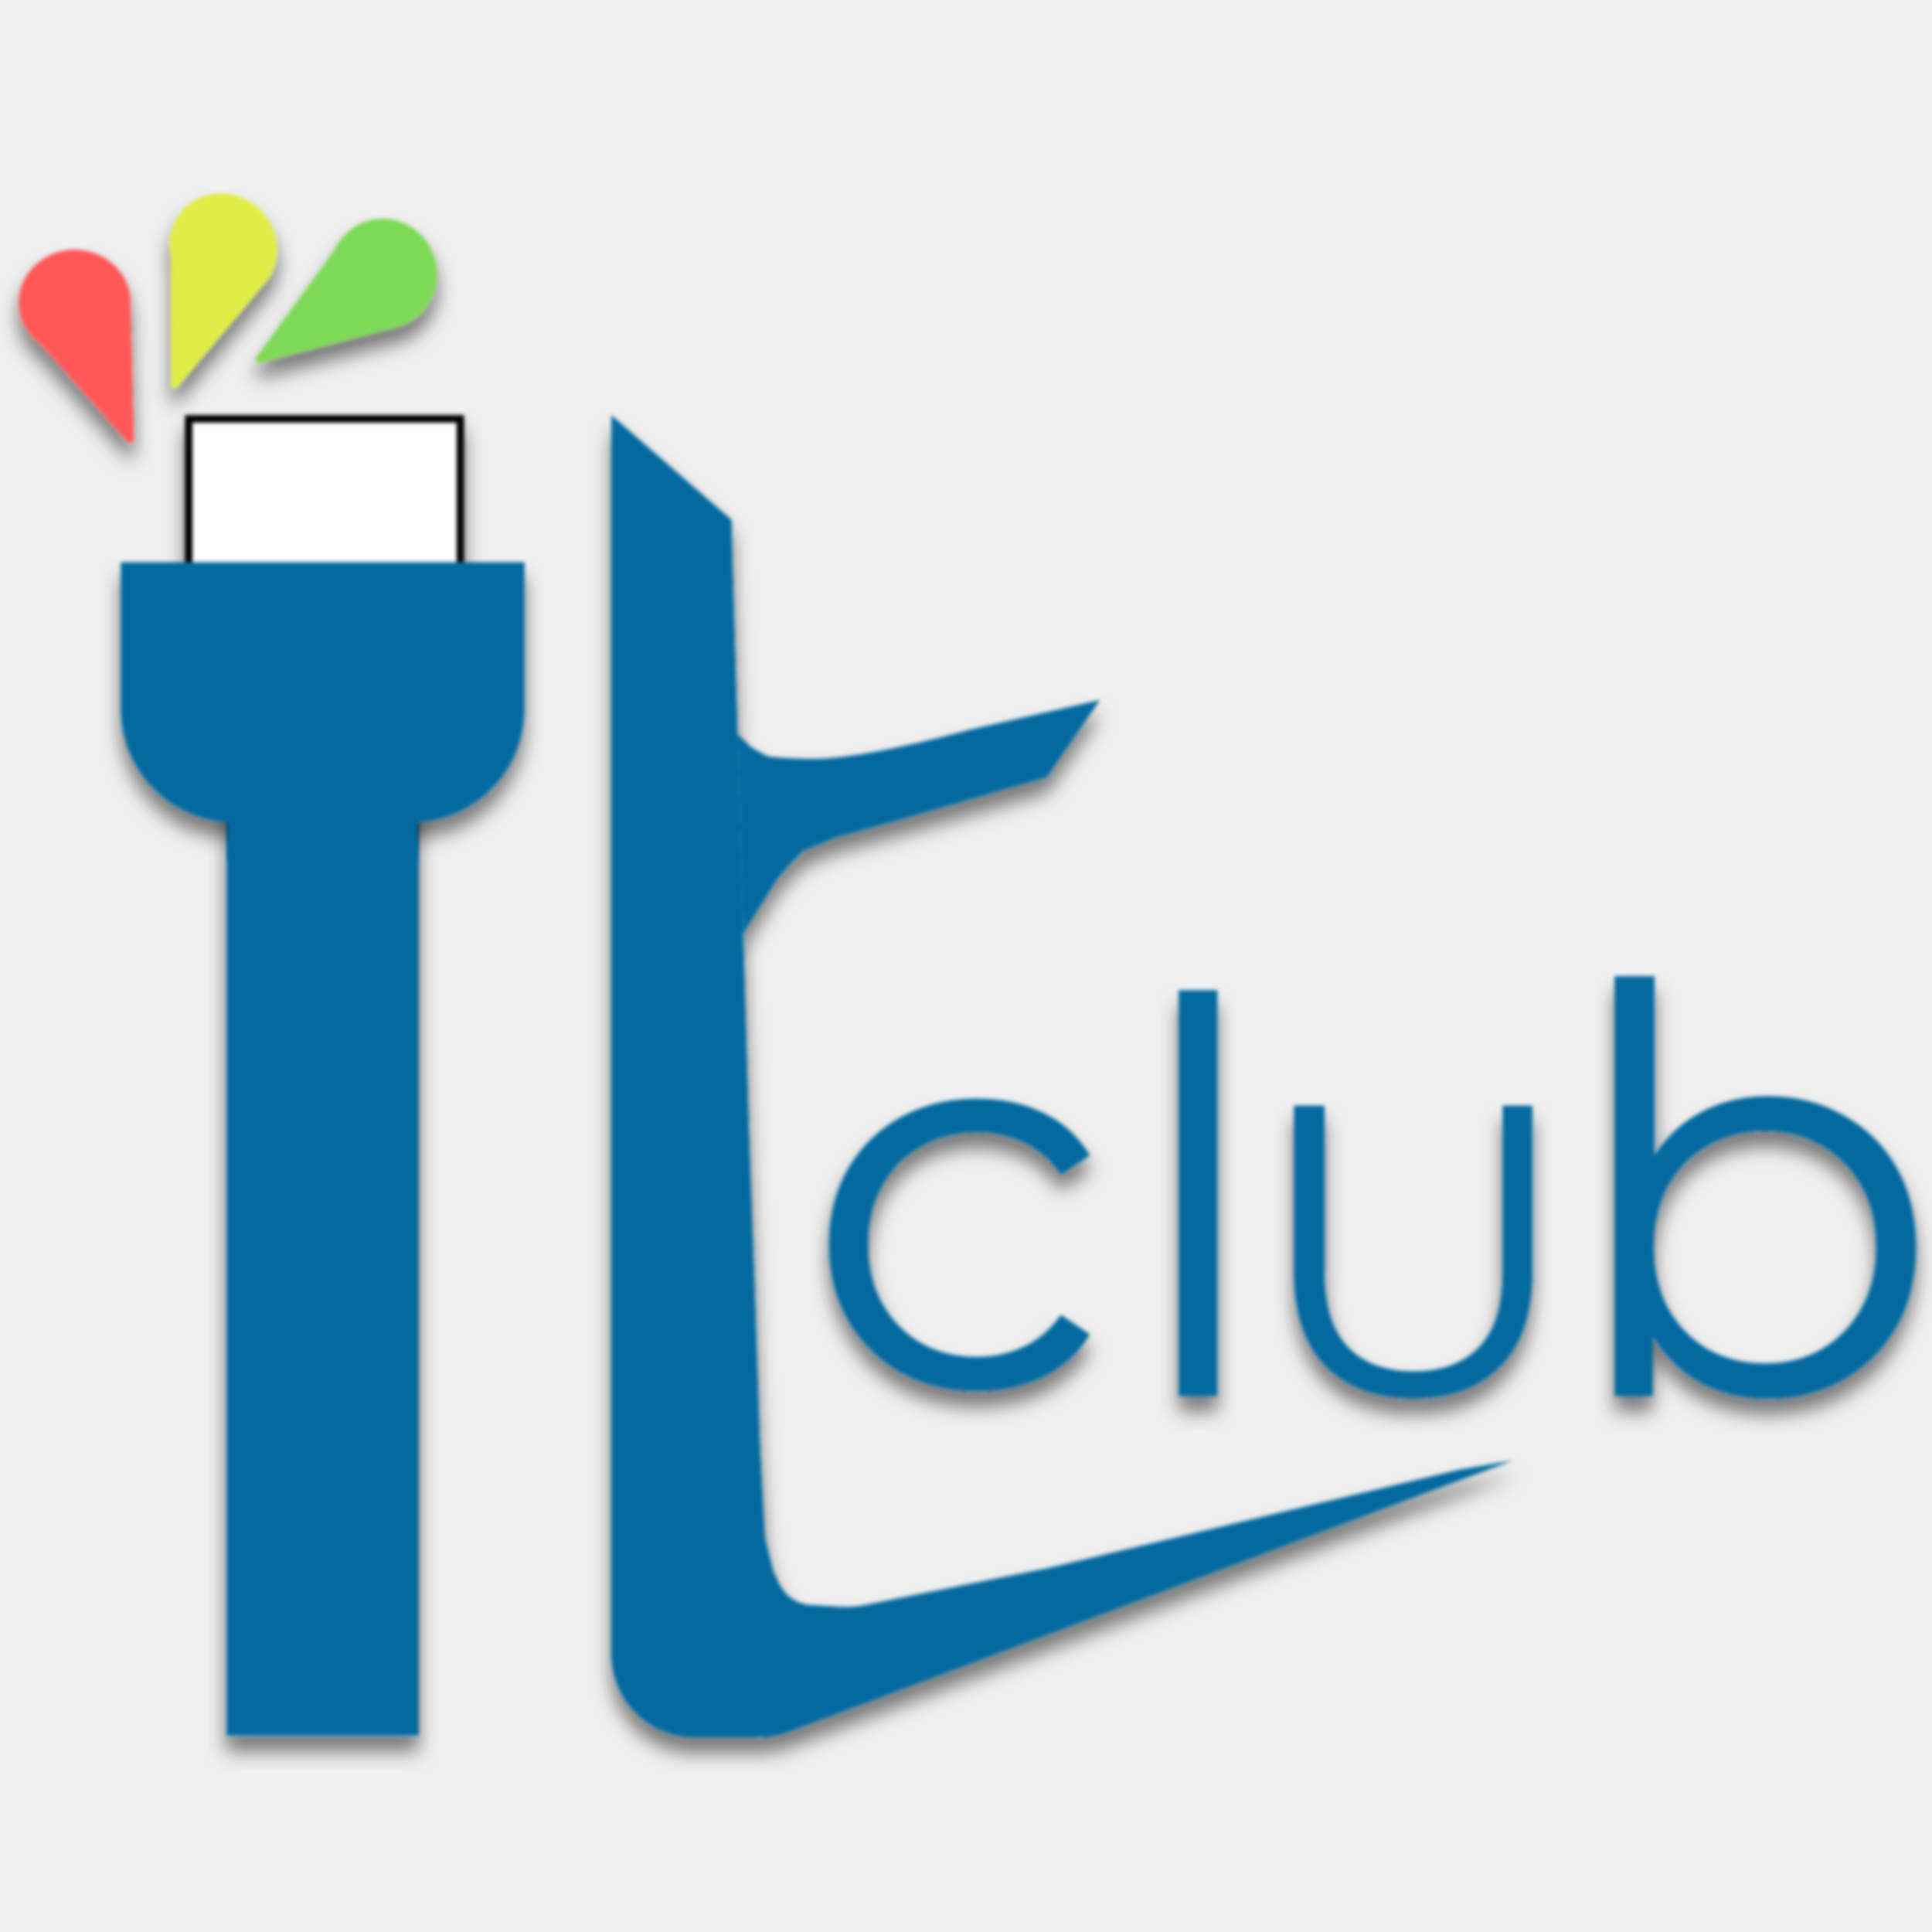
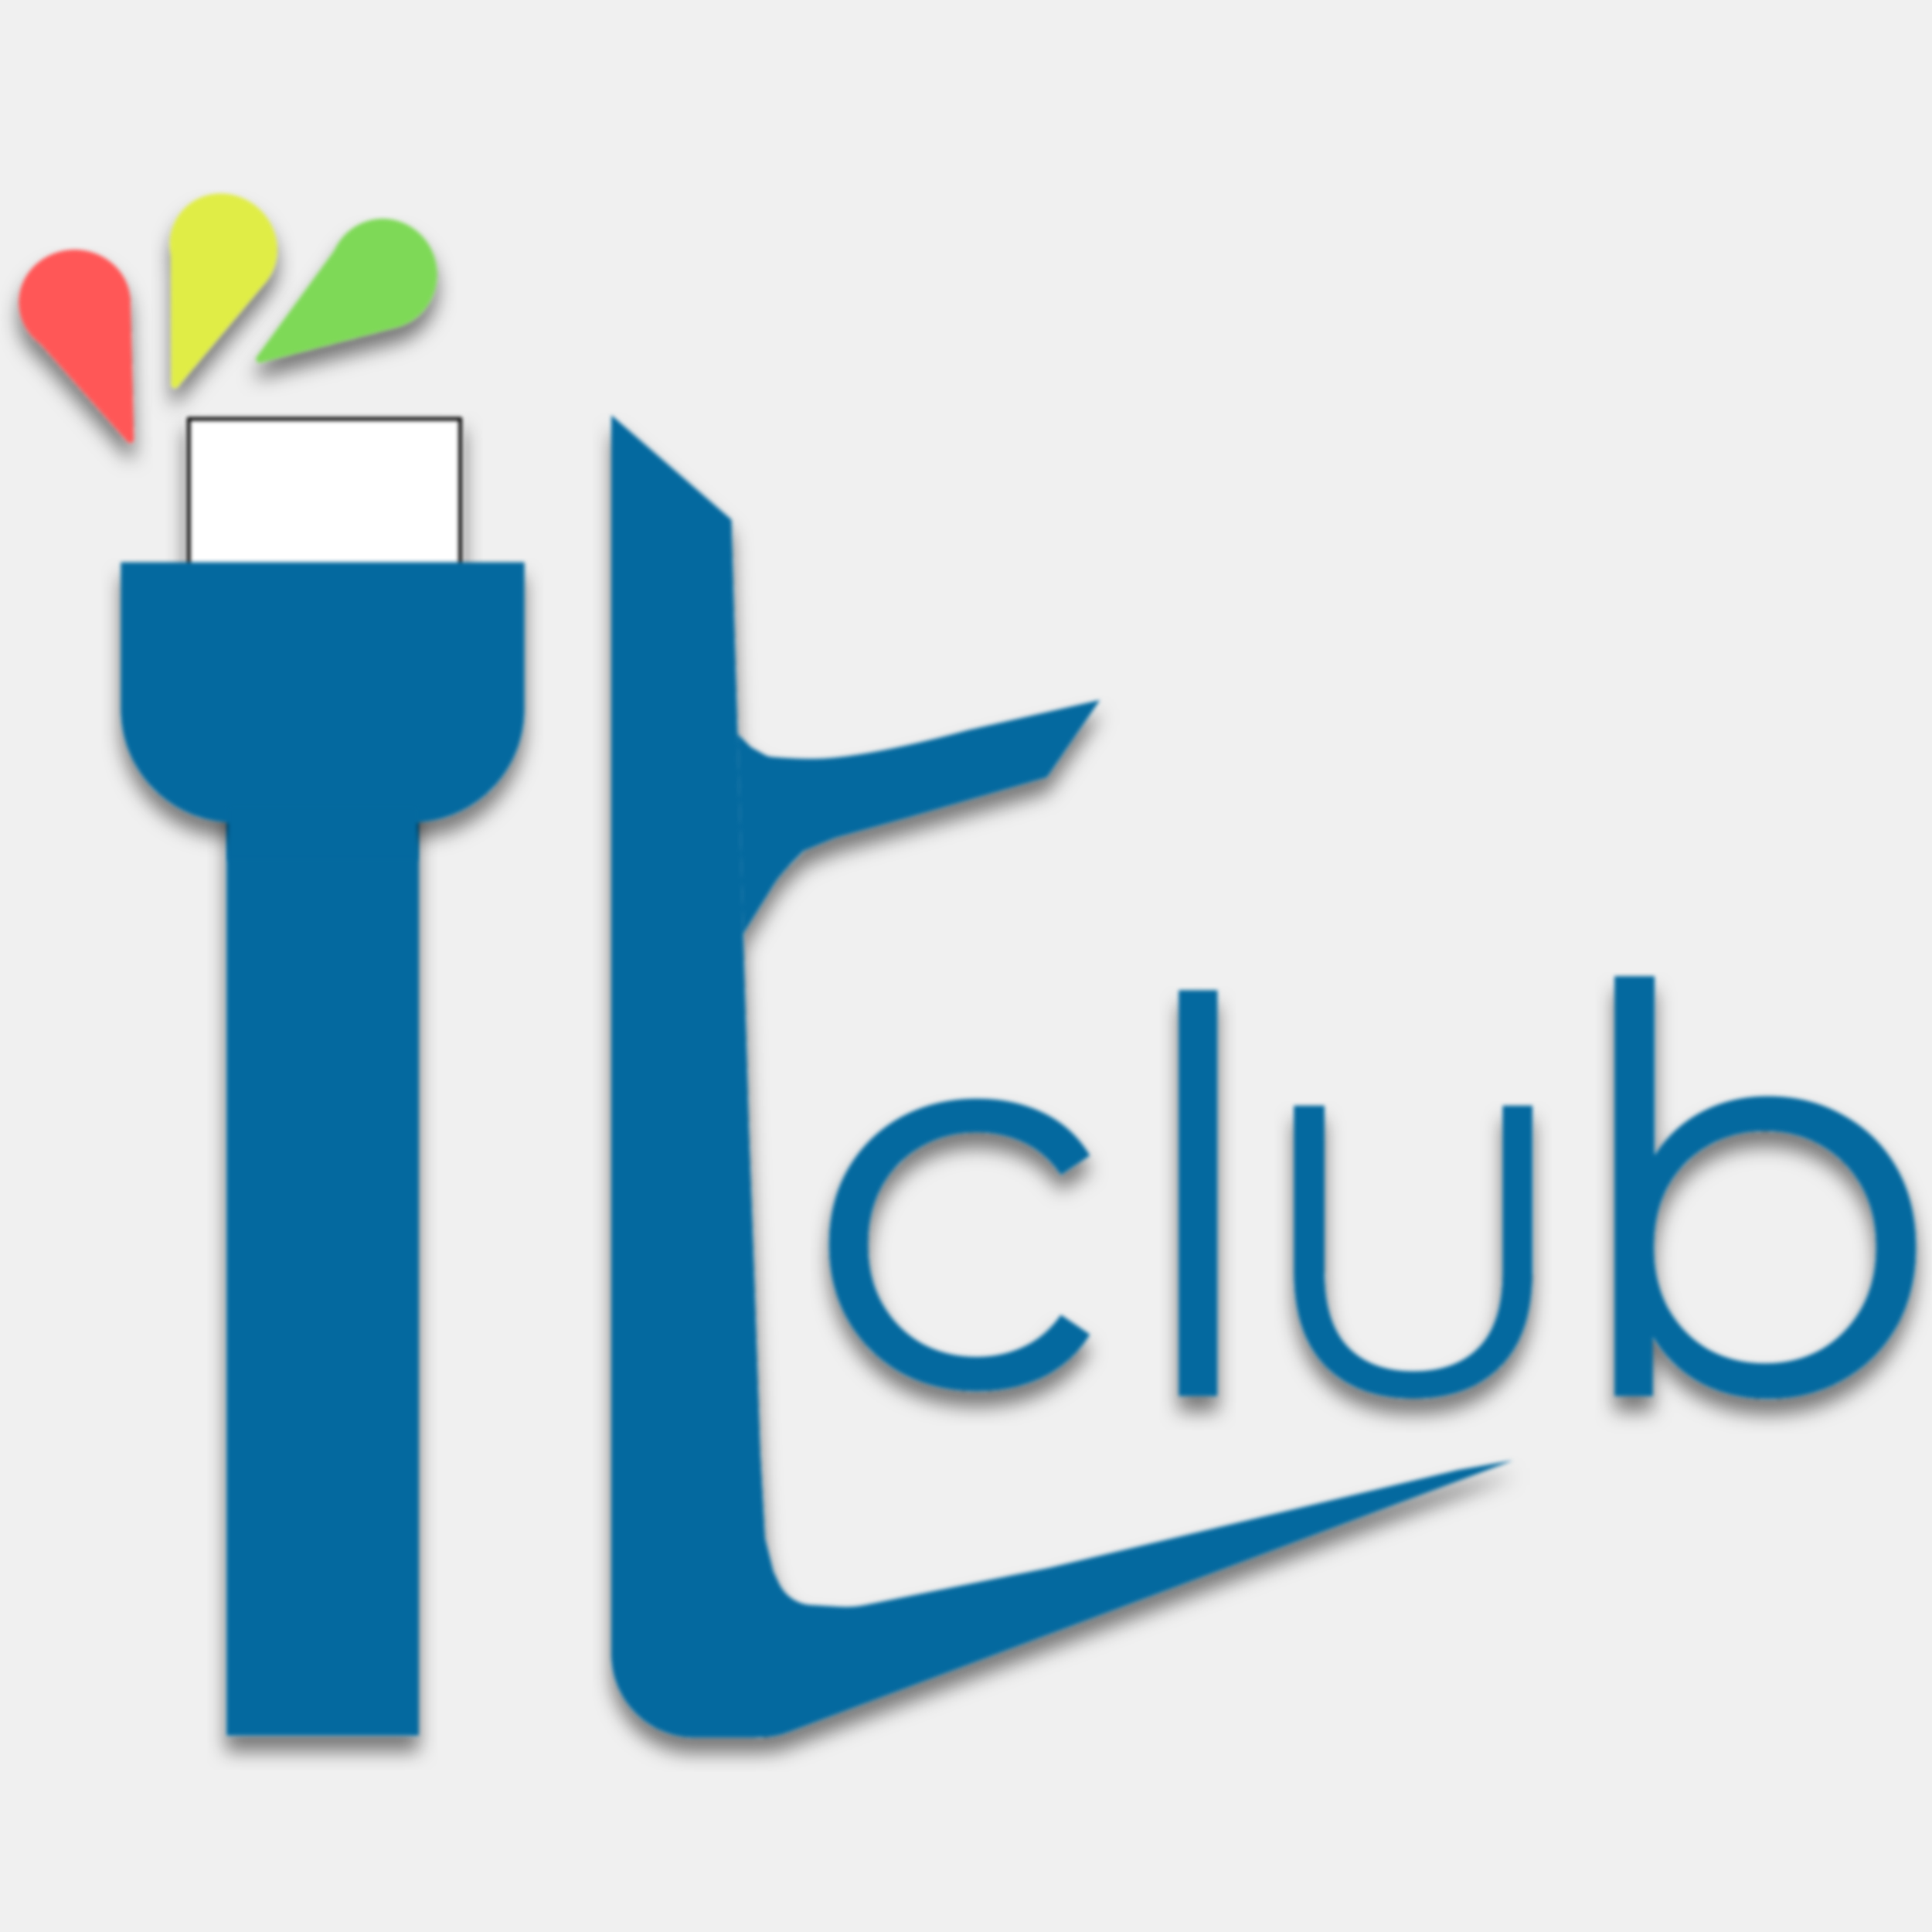
<svg xmlns="http://www.w3.org/2000/svg" width="512" height="512" viewBox="0 0 512 512" fill="none">
  <g clip-path="url(#clip0_1_3)">
    <g filter="url(#filter0_df_1_3)">
      <rect x="49" y="110" width="74" height="45" fill="white" />
-       <rect x="50" y="111" width="72" height="43" stroke="black" stroke-width="2" />
+       <rect x="50" y="111" width="72" height="43" stroke="black" strokeWidth="2" />
    </g>
    <g filter="url(#filter1_df_1_3)">
      <rect x="60" y="202" width="51" height="258" fill="#04699F" />
    </g>
    <g filter="url(#filter2_df_1_3)">
      <path d="M32 149H139V188C139 204.569 125.569 218 109 218H62C45.431 218 32 204.569 32 188V149Z" fill="#04699F" />
    </g>
    <g filter="url(#filter3_f_1_3)">
      <rect x="60.5" y="214" width="50" height="14" fill="#04699F" />
    </g>
    <g filter="url(#filter4_df_1_3)">
      <path d="M162 110L193.859 137.747L198.5 299L200 340L201.5 384.5L203.5 421L206.5 452.5L203.5 460L200 460.5H183.5V460.5C171.546 460.222 162 450.452 162 438.494V110Z" fill="#04699F" />
      <path d="M195.5 194.5L199 198L202.605 200.003C203.195 200.331 203.843 200.536 204.516 200.595C206.962 200.812 213.357 201.299 218.5 201C233 200.156 256.5 193.5 256.5 193.5L291.5 185.5L277.5 206L239.5 217L221.5 222L213 225.5L209.5 229L206.808 232.076C206.27 232.691 205.783 233.349 205.353 234.043L197 247.5L195.5 194.5Z" fill="#04699F" />
      <path d="M175 427.399L202.5 406.5L205 416.5L206.47 419.624C208.029 422.938 211.275 425.134 214.931 425.349L222.763 425.81C224.912 425.936 227.068 425.784 229.179 425.358L278 415.5L386.5 389.529L401 387L208.802 459.131C198.627 462.95 187.265 457.944 183.215 447.859L175 427.399Z" fill="#04699F" />
    </g>
    <g filter="url(#filter5_df_1_3)">
      <path d="M258.965 368.725C251.425 368.725 244.658 367.082 238.665 363.795C232.768 360.412 228.128 355.82 224.745 350.02C221.362 344.123 219.67 337.405 219.67 329.865C219.67 322.228 221.362 315.51 224.745 309.71C228.128 303.91 232.768 299.367 238.665 296.08C244.658 292.793 251.425 291.15 258.965 291.15C265.442 291.15 271.29 292.407 276.51 294.92C281.73 297.433 285.838 301.203 288.835 306.23L281.15 311.45C278.54 307.583 275.302 304.732 271.435 302.895C267.568 301.058 263.363 300.14 258.82 300.14C253.407 300.14 248.525 301.397 244.175 303.91C239.825 306.327 236.393 309.758 233.88 314.205C231.367 318.652 230.11 323.872 230.11 329.865C230.11 335.858 231.367 341.078 233.88 345.525C236.393 349.972 239.825 353.452 244.175 355.965C248.525 358.382 253.407 359.59 258.82 359.59C263.363 359.59 267.568 358.672 271.435 356.835C275.302 354.998 278.54 352.195 281.15 348.425L288.835 353.645C285.838 358.575 281.73 362.345 276.51 364.955C271.29 367.468 265.442 368.725 258.965 368.725Z" fill="#04699F" />
    </g>
    <g filter="url(#filter6_df_1_3)">
      <path d="M312.355 370V262.41H322.65V370H312.355Z" fill="#04699F" />
    </g>
    <g filter="url(#filter7_df_1_3)">
      <path d="M374.56 370.66C364.733 370.66 356.997 367.837 351.35 362.19C345.703 356.543 342.88 348.183 342.88 337.11V293H351.02V336.78C351.02 345.873 353.073 352.583 357.18 356.91C361.287 361.237 367.08 363.4 374.56 363.4C382.113 363.4 387.943 361.237 392.05 356.91C396.157 352.583 398.21 345.873 398.21 336.78V293H406.13V337.11C406.13 348.183 403.307 356.543 397.66 362.19C392.087 367.837 384.387 370.66 374.56 370.66Z" fill="#04699F" />
    </g>
    <g filter="url(#filter8_df_1_3)">
      <path d="M468.5 370.75C461.6 370.75 455.4 369.2 449.9 366.1C444.4 362.9 440.05 358.3 436.85 352.3C433.65 346.3 432.05 339.05 432.05 330.55C432.05 321.95 433.65 314.7 436.85 308.8C440.15 302.8 444.55 298.25 450.05 295.15C455.55 292.05 461.7 290.5 468.5 290.5C476 290.5 482.7 292.2 488.6 295.6C494.6 298.9 499.3 303.55 502.7 309.55C506.1 315.55 507.8 322.55 507.8 330.55C507.8 338.45 506.1 345.45 502.7 351.55C499.3 357.55 494.6 362.25 488.6 365.65C482.7 369.05 476 370.75 468.5 370.75ZM427.85 370V258.7H438.5V314.5L437 330.4L438.05 346.3V370H427.85ZM467.75 361.3C473.35 361.3 478.35 360.05 482.75 357.55C487.15 354.95 490.65 351.35 493.25 346.75C495.85 342.05 497.15 336.65 497.15 330.55C497.15 324.35 495.85 318.95 493.25 314.35C490.65 309.75 487.15 306.2 482.75 303.7C478.35 301.1 473.35 299.8 467.75 299.8C462.15 299.8 457.1 301.1 452.6 303.7C448.2 306.2 444.7 309.75 442.1 314.35C439.6 318.95 438.35 324.35 438.35 330.55C438.35 336.65 439.6 342.05 442.1 346.75C444.7 351.35 448.2 354.95 452.6 357.55C457.1 360.05 462.15 361.3 467.75 361.3Z" fill="#04699F" />
    </g>
    <g filter="url(#filter9_df_1_3)">
      <path d="M35.512 116.427C35.535 117.354 34.379 117.793 33.757 117.094L8.812 89.079C8.348 88.558 8.544 87.743 9.194 87.496L33.228 78.364C33.878 78.117 34.584 78.588 34.601 79.28L35.512 116.427Z" fill="#FF5757" />
      <ellipse cx="19.784" cy="80.15" rx="14.815" ry="13.98" fill="#FF5757" />
    </g>
    <g filter="url(#filter10_df_1_3)">
      <path d="M47.116 102.52C46.518 103.231 45.359 102.797 45.357 101.861L45.324 84.955L45.283 63.927C45.281 63.216 45.995 62.735 46.651 63.006L70.379 72.812C71.008 73.072 71.206 73.873 70.77 74.392L47.116 102.52Z" fill="#E0ED46" />
      <ellipse cx="59.245" cy="65.442" rx="14.565" ry="13.819" transform="rotate(41.3427 59.2455 65.442)" fill="#E0ED46" />
    </g>
    <g filter="url(#filter11_df_1_3)">
      <path d="M69.075 96.114C68.163 96.35 67.453 95.321 68.005 94.564L90.252 64.08C90.659 63.523 91.501 63.535 91.894 64.104L106.374 85.079C106.767 85.648 106.474 86.43 105.803 86.604L69.075 96.114Z" fill="#7ED957" />
      <ellipse cx="101.578" cy="72.574" rx="14.621" ry="14.274" transform="rotate(76.8397 101.578 72.5738)" fill="#7ED957" />
    </g>
  </g>
  <defs>
    <filter id="filter0_df_1_3" x="44" y="109" width="84" height="55" filterUnits="userSpaceOnUse" color-interpolation-filters="sRGB">
      <feFlood flood-opacity="0" result="BackgroundImageFix" />
      <feColorMatrix in="SourceAlpha" type="matrix" values="0 0 0 0 0 0 0 0 0 0 0 0 0 0 0 0 0 0 127 0" result="hardAlpha" />
      <feOffset dy="4" />
      <feGaussianBlur stdDeviation="2.5" />
      <feComposite in2="hardAlpha" operator="out" />
      <feColorMatrix type="matrix" values="0 0 0 0 0 0 0 0 0 0 0 0 0 0 0 0 0 0 0.5 0" />
      <feBlend mode="normal" in2="BackgroundImageFix" result="effect1_dropShadow_1_3" />
      <feBlend mode="normal" in="SourceGraphic" in2="effect1_dropShadow_1_3" result="shape" />
      <feGaussianBlur stdDeviation="0.5" result="effect2_foregroundBlur_1_3" />
    </filter>
    <filter id="filter1_df_1_3" x="55" y="201" width="61" height="268" filterUnits="userSpaceOnUse" color-interpolation-filters="sRGB">
      <feFlood flood-opacity="0" result="BackgroundImageFix" />
      <feColorMatrix in="SourceAlpha" type="matrix" values="0 0 0 0 0 0 0 0 0 0 0 0 0 0 0 0 0 0 127 0" result="hardAlpha" />
      <feOffset dy="4" />
      <feGaussianBlur stdDeviation="2.5" />
      <feComposite in2="hardAlpha" operator="out" />
      <feColorMatrix type="matrix" values="0 0 0 0 0 0 0 0 0 0 0 0 0 0 0 0 0 0 0.5 0" />
      <feBlend mode="normal" in2="BackgroundImageFix" result="effect1_dropShadow_1_3" />
      <feBlend mode="normal" in="SourceGraphic" in2="effect1_dropShadow_1_3" result="shape" />
      <feGaussianBlur stdDeviation="0.5" result="effect2_foregroundBlur_1_3" />
    </filter>
    <filter id="filter2_df_1_3" x="27" y="148" width="117" height="79" filterUnits="userSpaceOnUse" color-interpolation-filters="sRGB">
      <feFlood flood-opacity="0" result="BackgroundImageFix" />
      <feColorMatrix in="SourceAlpha" type="matrix" values="0 0 0 0 0 0 0 0 0 0 0 0 0 0 0 0 0 0 127 0" result="hardAlpha" />
      <feOffset dy="4" />
      <feGaussianBlur stdDeviation="2.5" />
      <feComposite in2="hardAlpha" operator="out" />
      <feColorMatrix type="matrix" values="0 0 0 0 0 0 0 0 0 0 0 0 0 0 0 0 0 0 0.5 0" />
      <feBlend mode="normal" in2="BackgroundImageFix" result="effect1_dropShadow_1_3" />
      <feBlend mode="normal" in="SourceGraphic" in2="effect1_dropShadow_1_3" result="shape" />
      <feGaussianBlur stdDeviation="0.5" result="effect2_foregroundBlur_1_3" />
    </filter>
    <filter id="filter3_f_1_3" x="59.5" y="213" width="52" height="16" filterUnits="userSpaceOnUse" color-interpolation-filters="sRGB">
      <feFlood flood-opacity="0" result="BackgroundImageFix" />
      <feBlend mode="normal" in="SourceGraphic" in2="BackgroundImageFix" result="shape" />
      <feGaussianBlur stdDeviation="0.5" result="effect1_foregroundBlur_1_3" />
    </filter>
    <filter id="filter4_df_1_3" x="157" y="109" width="249" height="360.5" filterUnits="userSpaceOnUse" color-interpolation-filters="sRGB">
      <feFlood flood-opacity="0" result="BackgroundImageFix" />
      <feColorMatrix in="SourceAlpha" type="matrix" values="0 0 0 0 0 0 0 0 0 0 0 0 0 0 0 0 0 0 127 0" result="hardAlpha" />
      <feOffset dy="4" />
      <feGaussianBlur stdDeviation="2.5" />
      <feComposite in2="hardAlpha" operator="out" />
      <feColorMatrix type="matrix" values="0 0 0 0 0 0 0 0 0 0 0 0 0 0 0 0 0 0 0.5 0" />
      <feBlend mode="normal" in2="BackgroundImageFix" result="effect1_dropShadow_1_3" />
      <feBlend mode="normal" in="SourceGraphic" in2="effect1_dropShadow_1_3" result="shape" />
      <feGaussianBlur stdDeviation="0.5" result="effect2_foregroundBlur_1_3" />
    </filter>
    <filter id="filter5_df_1_3" x="214.67" y="290.15" width="79.165" height="87.575" filterUnits="userSpaceOnUse" color-interpolation-filters="sRGB">
      <feFlood flood-opacity="0" result="BackgroundImageFix" />
      <feColorMatrix in="SourceAlpha" type="matrix" values="0 0 0 0 0 0 0 0 0 0 0 0 0 0 0 0 0 0 127 0" result="hardAlpha" />
      <feOffset dy="4" />
      <feGaussianBlur stdDeviation="2.5" />
      <feComposite in2="hardAlpha" operator="out" />
      <feColorMatrix type="matrix" values="0 0 0 0 0 0 0 0 0 0 0 0 0 0 0 0 0 0 0.5 0" />
      <feBlend mode="normal" in2="BackgroundImageFix" result="effect1_dropShadow_1_3" />
      <feBlend mode="normal" in="SourceGraphic" in2="effect1_dropShadow_1_3" result="shape" />
      <feGaussianBlur stdDeviation="0.5" result="effect2_foregroundBlur_1_3" />
    </filter>
    <filter id="filter6_df_1_3" x="307.355" y="261.41" width="20.295" height="117.59" filterUnits="userSpaceOnUse" color-interpolation-filters="sRGB">
      <feFlood flood-opacity="0" result="BackgroundImageFix" />
      <feColorMatrix in="SourceAlpha" type="matrix" values="0 0 0 0 0 0 0 0 0 0 0 0 0 0 0 0 0 0 127 0" result="hardAlpha" />
      <feOffset dy="4" />
      <feGaussianBlur stdDeviation="2.5" />
      <feComposite in2="hardAlpha" operator="out" />
      <feColorMatrix type="matrix" values="0 0 0 0 0 0 0 0 0 0 0 0 0 0 0 0 0 0 0.5 0" />
      <feBlend mode="normal" in2="BackgroundImageFix" result="effect1_dropShadow_1_3" />
      <feBlend mode="normal" in="SourceGraphic" in2="effect1_dropShadow_1_3" result="shape" />
      <feGaussianBlur stdDeviation="0.5" result="effect2_foregroundBlur_1_3" />
    </filter>
    <filter id="filter7_df_1_3" x="337.88" y="292" width="73.25" height="87.66" filterUnits="userSpaceOnUse" color-interpolation-filters="sRGB">
      <feFlood flood-opacity="0" result="BackgroundImageFix" />
      <feColorMatrix in="SourceAlpha" type="matrix" values="0 0 0 0 0 0 0 0 0 0 0 0 0 0 0 0 0 0 127 0" result="hardAlpha" />
      <feOffset dy="4" />
      <feGaussianBlur stdDeviation="2.5" />
      <feComposite in2="hardAlpha" operator="out" />
      <feColorMatrix type="matrix" values="0 0 0 0 0 0 0 0 0 0 0 0 0 0 0 0 0 0 0.5 0" />
      <feBlend mode="normal" in2="BackgroundImageFix" result="effect1_dropShadow_1_3" />
      <feBlend mode="normal" in="SourceGraphic" in2="effect1_dropShadow_1_3" result="shape" />
      <feGaussianBlur stdDeviation="0.5" result="effect2_foregroundBlur_1_3" />
    </filter>
    <filter id="filter8_df_1_3" x="422.85" y="257.7" width="89.95" height="122.05" filterUnits="userSpaceOnUse" color-interpolation-filters="sRGB">
      <feFlood flood-opacity="0" result="BackgroundImageFix" />
      <feColorMatrix in="SourceAlpha" type="matrix" values="0 0 0 0 0 0 0 0 0 0 0 0 0 0 0 0 0 0 127 0" result="hardAlpha" />
      <feOffset dy="4" />
      <feGaussianBlur stdDeviation="2.5" />
      <feComposite in2="hardAlpha" operator="out" />
      <feColorMatrix type="matrix" values="0 0 0 0 0 0 0 0 0 0 0 0 0 0 0 0 0 0 0.5 0" />
      <feBlend mode="normal" in2="BackgroundImageFix" result="effect1_dropShadow_1_3" />
      <feBlend mode="normal" in="SourceGraphic" in2="effect1_dropShadow_1_3" result="shape" />
      <feGaussianBlur stdDeviation="0.5" result="effect2_foregroundBlur_1_3" />
    </filter>
    <filter id="filter9_df_1_3" x="-0.031" y="65.17" width="40.543" height="61.268" filterUnits="userSpaceOnUse" color-interpolation-filters="sRGB">
      <feFlood flood-opacity="0" result="BackgroundImageFix" />
      <feColorMatrix in="SourceAlpha" type="matrix" values="0 0 0 0 0 0 0 0 0 0 0 0 0 0 0 0 0 0 127 0" result="hardAlpha" />
      <feOffset dy="4" />
      <feGaussianBlur stdDeviation="2.5" />
      <feComposite in2="hardAlpha" operator="out" />
      <feColorMatrix type="matrix" values="0 0 0 0 0 0 0 0 0 0 0 0 0 0 0 0 0 0 0.5 0" />
      <feBlend mode="normal" in2="BackgroundImageFix" result="effect1_dropShadow_1_3" />
      <feBlend mode="normal" in="SourceGraphic" in2="effect1_dropShadow_1_3" result="shape" />
      <feGaussianBlur stdDeviation="0.5" result="effect2_foregroundBlur_1_3" />
    </filter>
    <filter id="filter10_df_1_3" x="40.001" y="50.293" width="38.489" height="61.581" filterUnits="userSpaceOnUse" color-interpolation-filters="sRGB">
      <feFlood flood-opacity="0" result="BackgroundImageFix" />
      <feColorMatrix in="SourceAlpha" type="matrix" values="0 0 0 0 0 0 0 0 0 0 0 0 0 0 0 0 0 0 127 0" result="hardAlpha" />
      <feOffset dy="4" />
      <feGaussianBlur stdDeviation="2.5" />
      <feComposite in2="hardAlpha" operator="out" />
      <feColorMatrix type="matrix" values="0 0 0 0 0 0 0 0 0 0 0 0 0 0 0 0 0 0 0.5 0" />
      <feBlend mode="normal" in2="BackgroundImageFix" result="effect1_dropShadow_1_3" />
      <feBlend mode="normal" in="SourceGraphic" in2="effect1_dropShadow_1_3" result="shape" />
      <feGaussianBlur stdDeviation="0.5" result="effect2_foregroundBlur_1_3" />
    </filter>
    <filter id="filter11_df_1_3" x="62.811" y="56.967" width="58.062" height="48.181" filterUnits="userSpaceOnUse" color-interpolation-filters="sRGB">
      <feFlood flood-opacity="0" result="BackgroundImageFix" />
      <feColorMatrix in="SourceAlpha" type="matrix" values="0 0 0 0 0 0 0 0 0 0 0 0 0 0 0 0 0 0 127 0" result="hardAlpha" />
      <feOffset dy="4" />
      <feGaussianBlur stdDeviation="2.5" />
      <feComposite in2="hardAlpha" operator="out" />
      <feColorMatrix type="matrix" values="0 0 0 0 0 0 0 0 0 0 0 0 0 0 0 0 0 0 0.5 0" />
      <feBlend mode="normal" in2="BackgroundImageFix" result="effect1_dropShadow_1_3" />
      <feBlend mode="normal" in="SourceGraphic" in2="effect1_dropShadow_1_3" result="shape" />
      <feGaussianBlur stdDeviation="0.5" result="effect2_foregroundBlur_1_3" />
    </filter>
    <clipPath id="clip0_1_3">
      <rect width="512" height="512" fill="white" />
    </clipPath>
  </defs>
</svg>
